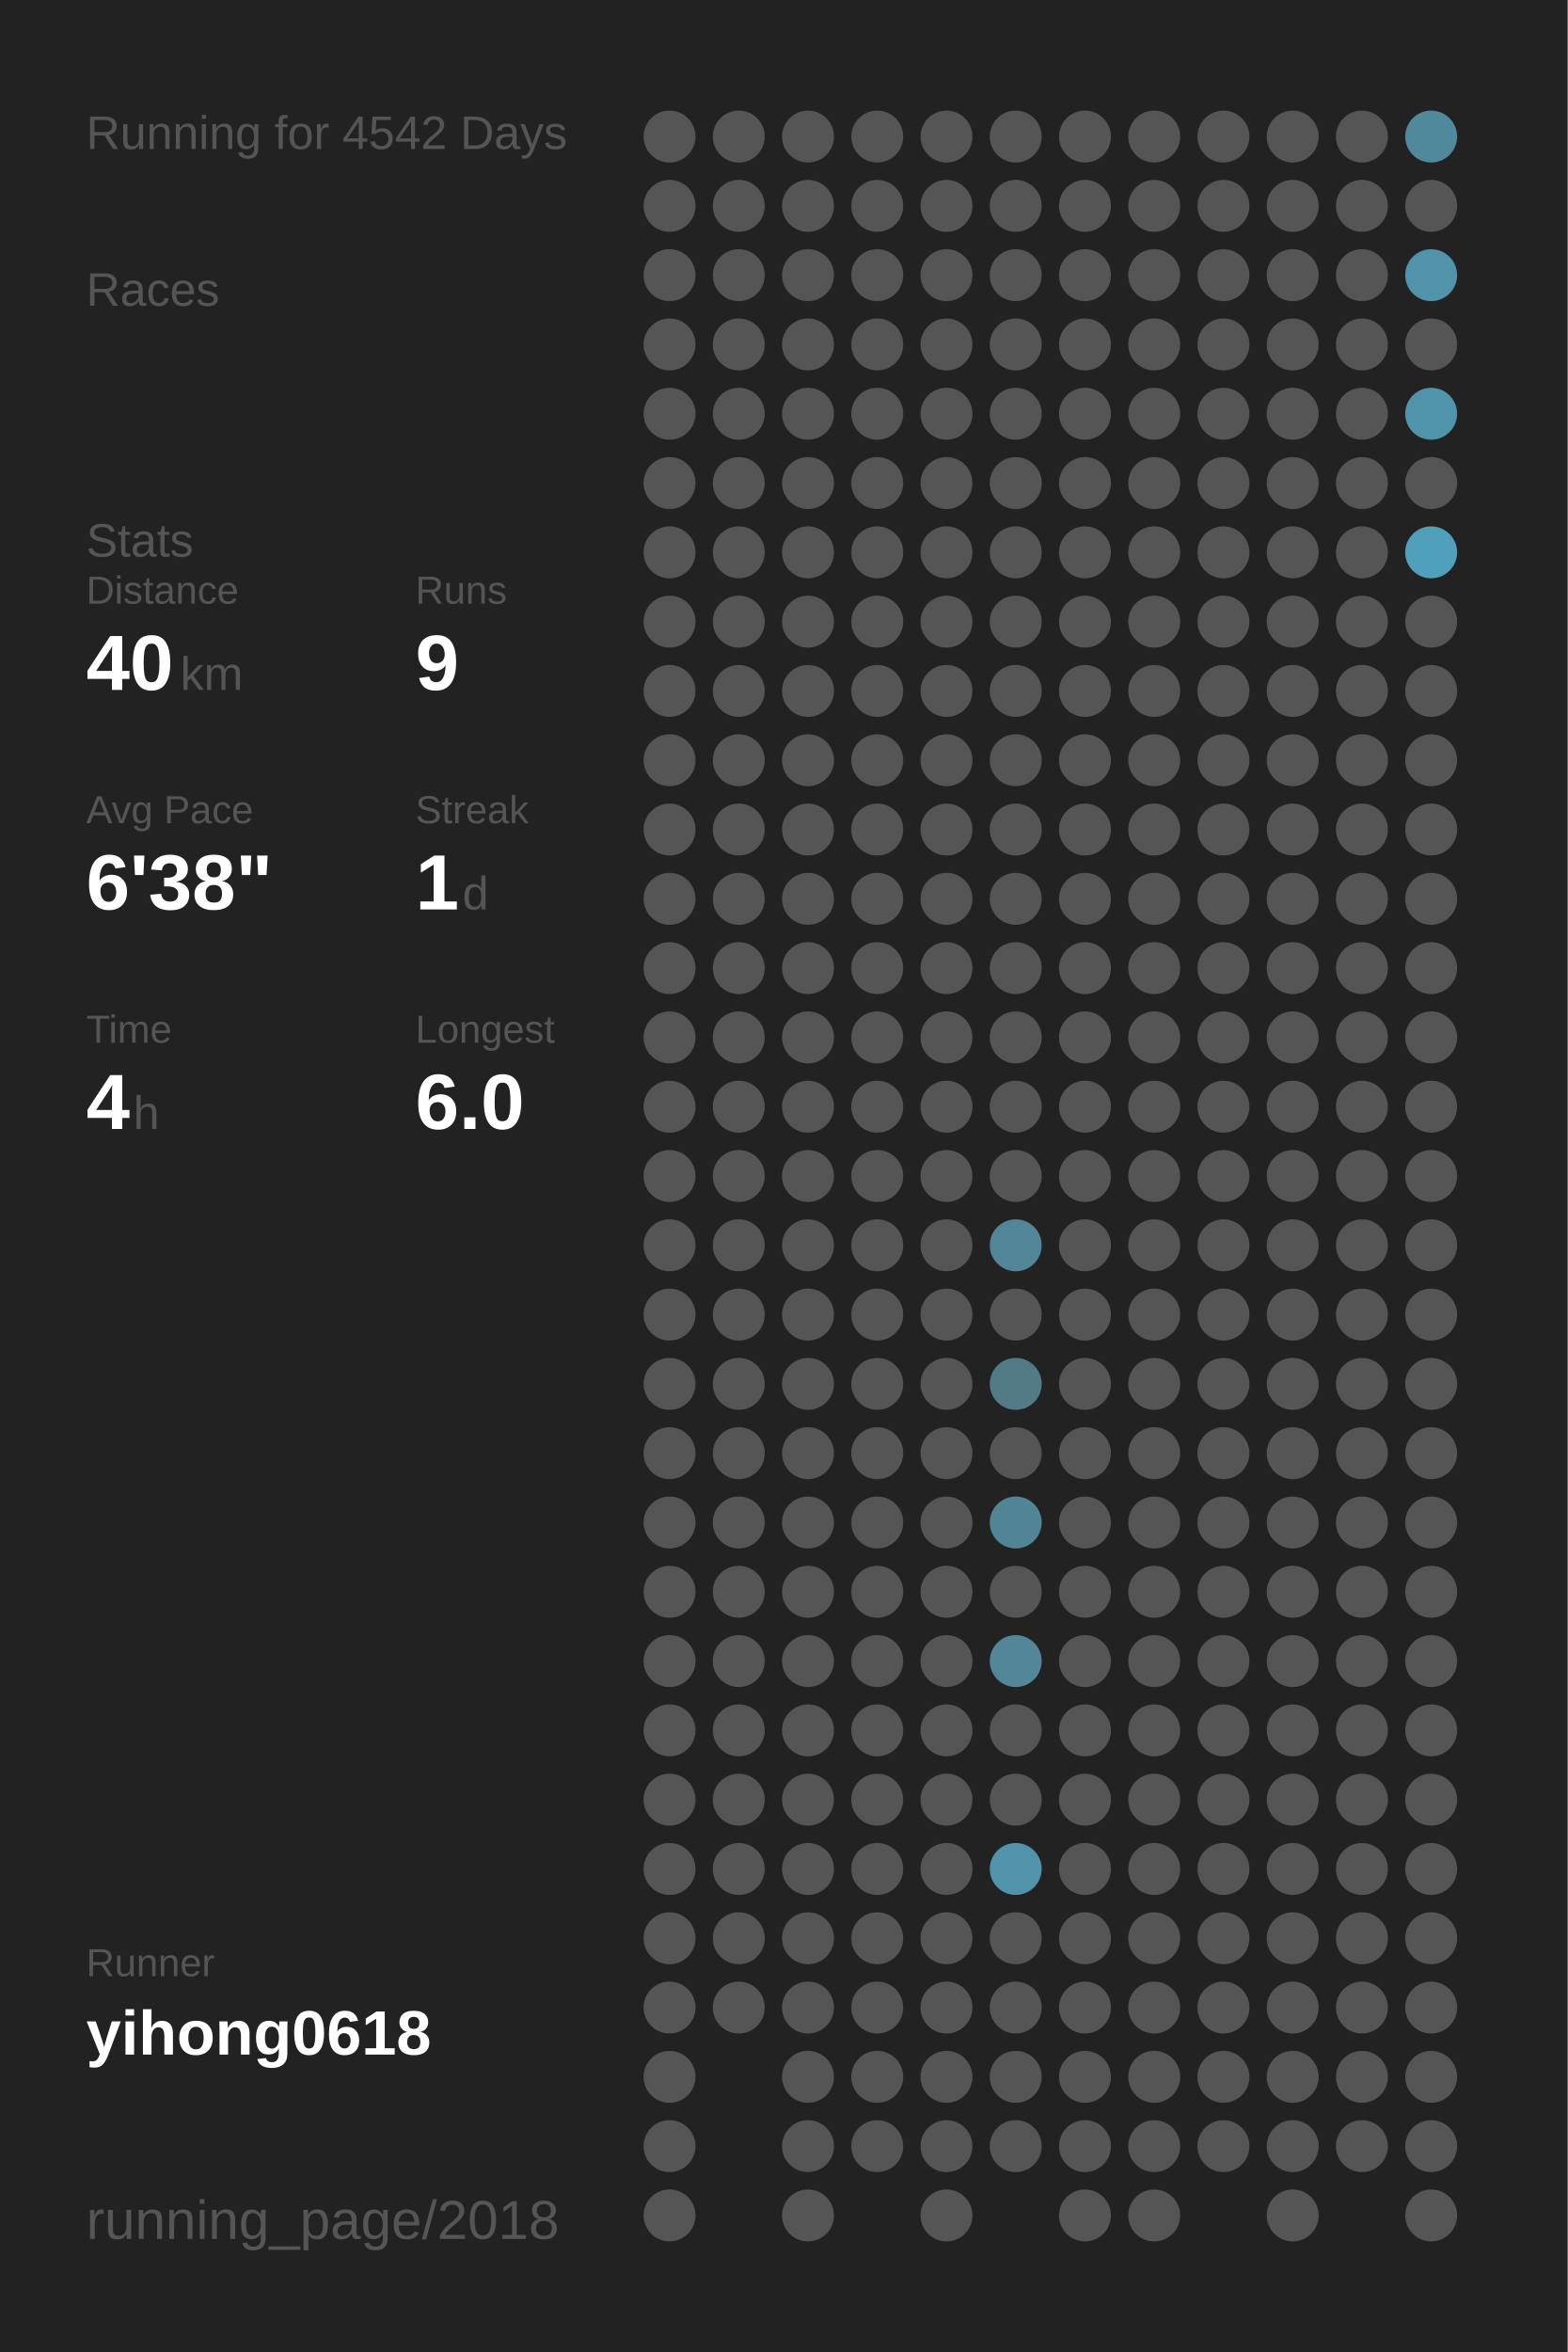
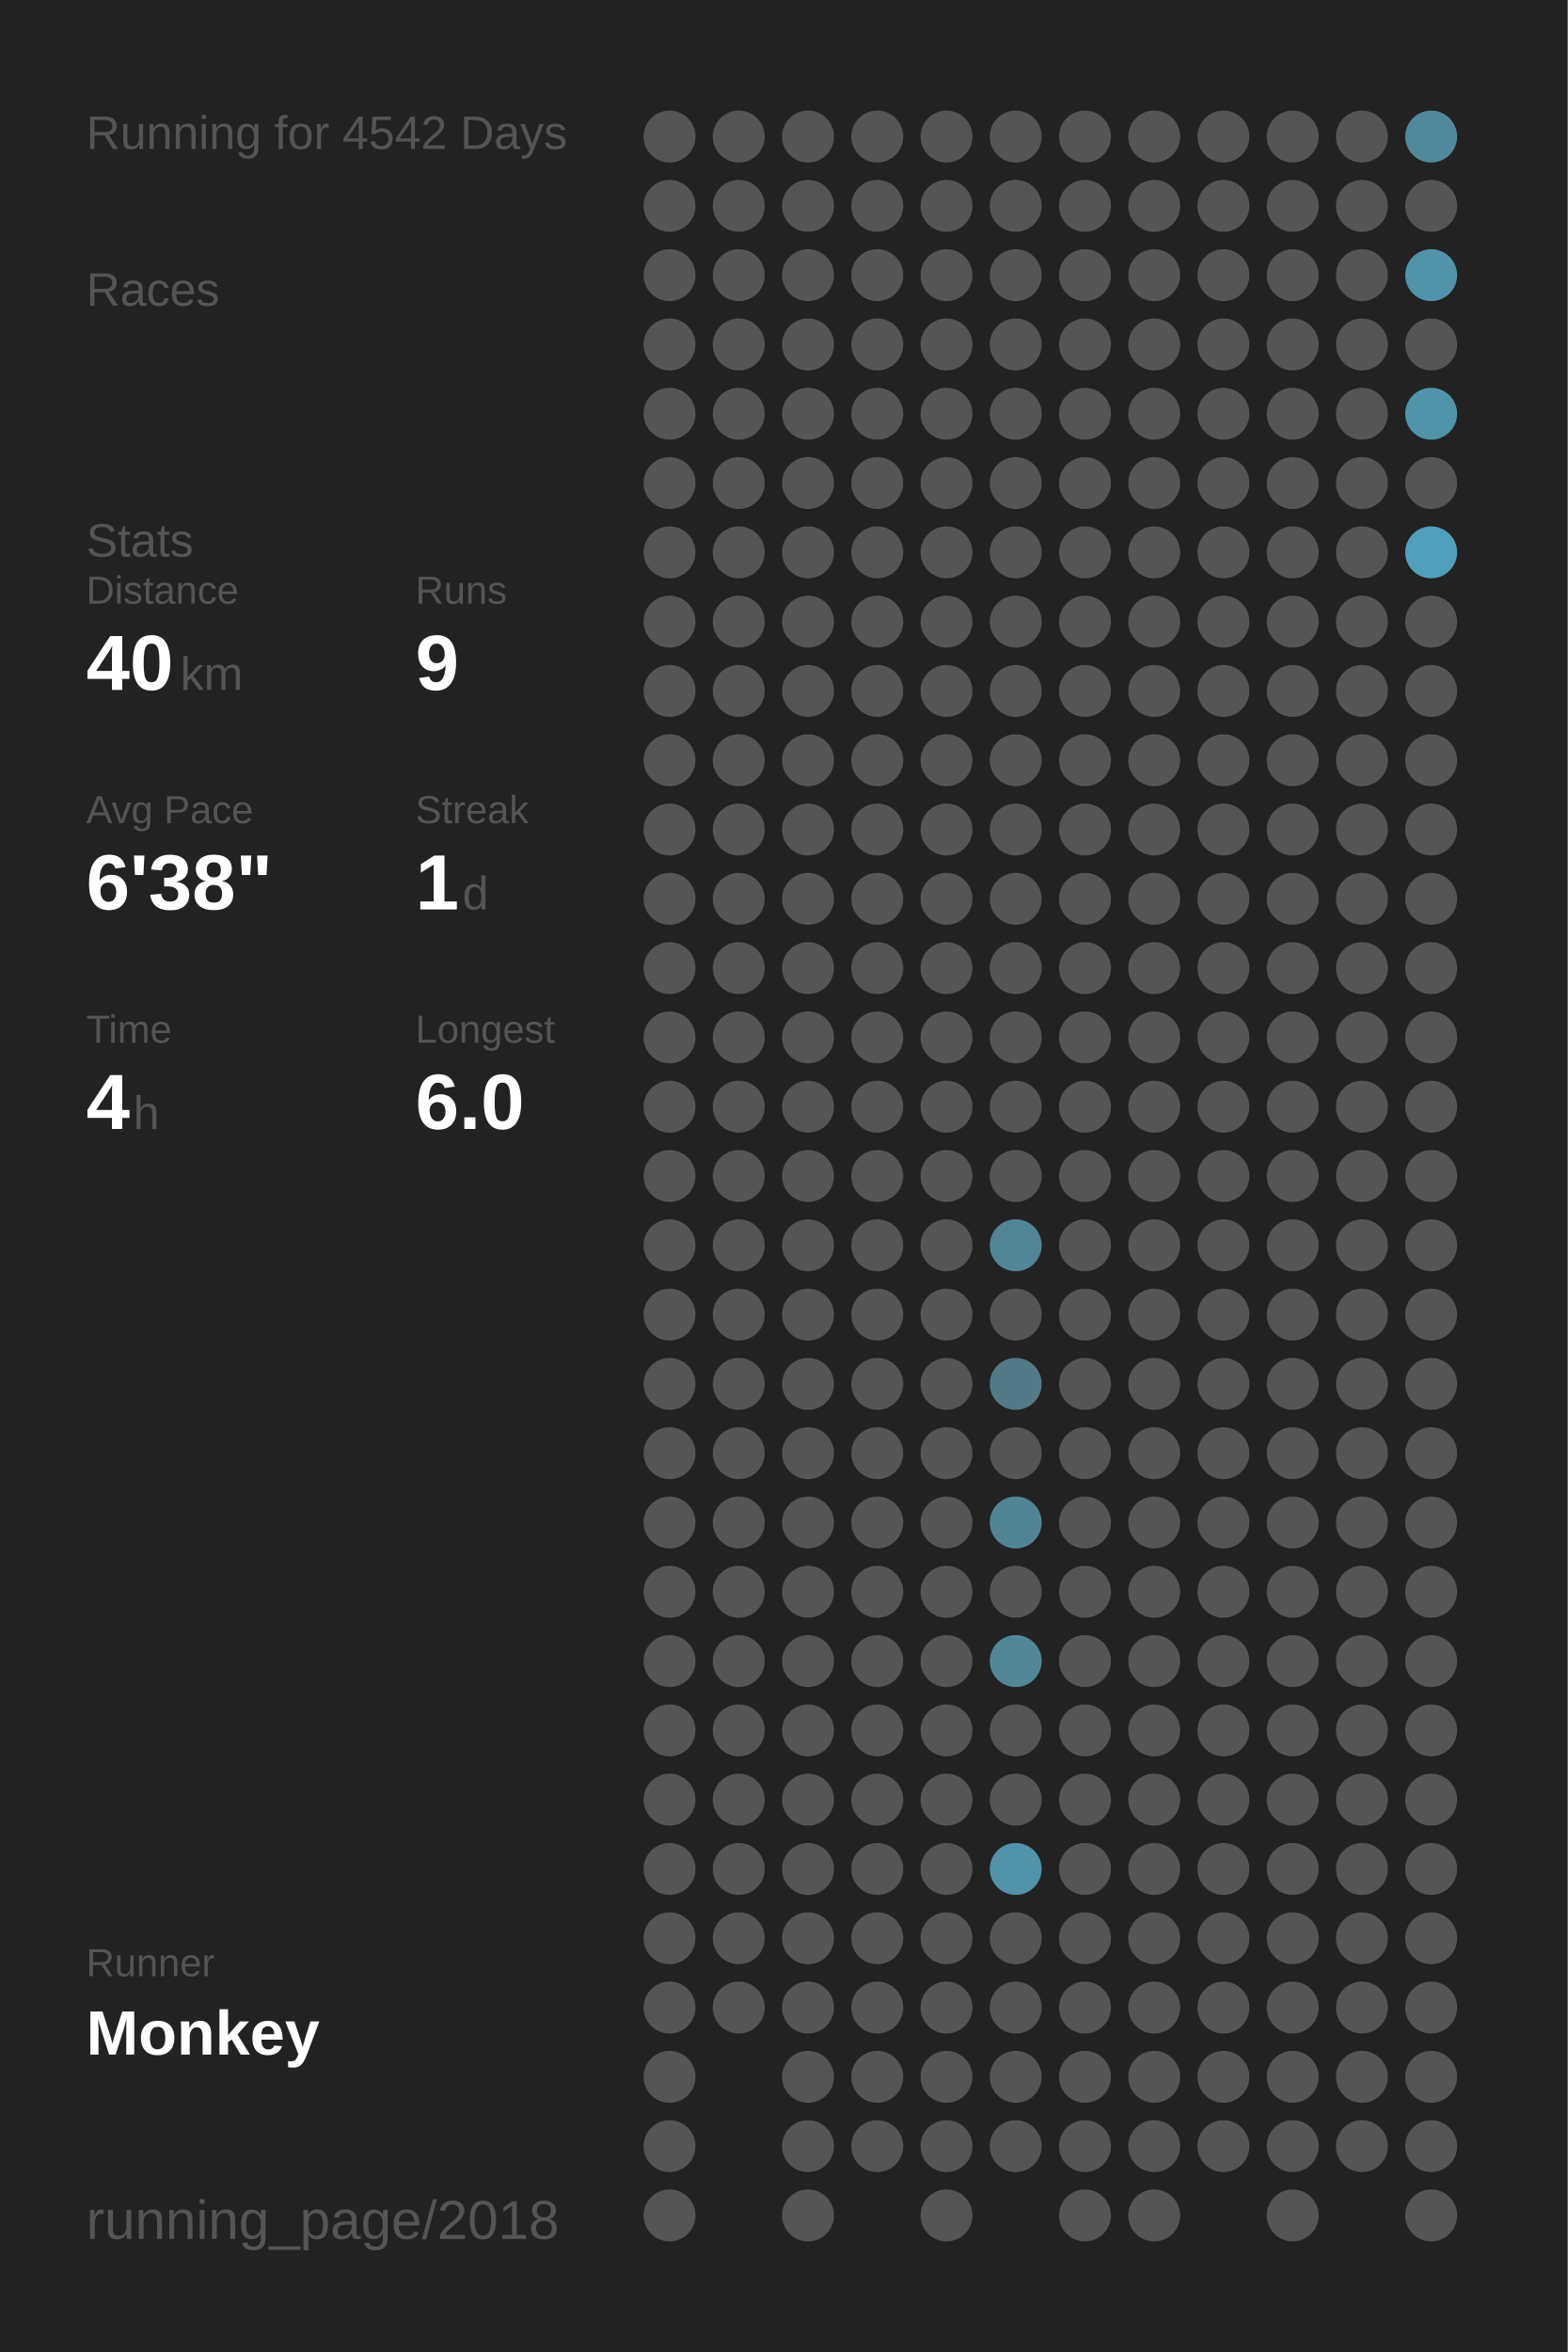
<svg xmlns="http://www.w3.org/2000/svg" baseProfile="full" height="300mm" version="1.1" viewBox="0,0,200,300" width="200mm">
  <defs />
  <rect fill="#222222" height="300" width="200" x="0" y="0" />
  <text fill="#555555" style="font-size:6px; font-family:Arial;" x="11" y="19">Running for 4542 Days</text>
  <text fill="#555555" style="font-size:6px; font-family:Arial;" x="11" y="39">Races</text>
  <text fill="#555555" style="font-size:6px; font-family:Arial;" x="11" y="71">Stats</text>
  <text fill="#555555" style="font-size:5px; font-family:Arial;" x="11" y="77">Distance</text>
  <text fill="#FFFFFF" style="font-size:10px; font-family:Arial; font-weight:bold;" x="11" y="88">40</text>
  <text fill="#555555" style="font-size:6px; font-family:Arial;" x="23" y="88">km</text>
  <text fill="#555555" style="font-size:5px; font-family:Arial;" x="53" y="77">Runs</text>
  <text fill="#FFFFFF" style="font-size:10px; font-family:Arial; font-weight:bold;" x="53" y="88">9</text>
  <text fill="#555555" style="font-size:5px; font-family:Arial;" x="11" y="105">Avg Pace</text>
  <text fill="#FFFFFF" style="font-size:10px; font-family:Arial; font-weight:bold;" x="11" y="116">6'38"</text>
  <text fill="#555555" style="font-size:5px; font-family:Arial;" x="53" y="105">Streak</text>
  <text fill="#FFFFFF" style="font-size:10px; font-family:Arial; font-weight:bold;" x="53" y="116">1</text>
  <text fill="#555555" style="font-size:6px; font-family:Arial;" x="59" y="116">d</text>
  <text fill="#555555" style="font-size:5px; font-family:Arial;" x="11" y="133">Time</text>
  <text fill="#FFFFFF" style="font-size:10px; font-family:Arial; font-weight:bold;" x="11" y="144">4</text>
  <text fill="#555555" style="font-size:6px; font-family:Arial;" x="17" y="144">h</text>
  <text fill="#555555" style="font-size:5px; font-family:Arial;" x="53" y="133">Longest</text>
  <text fill="#FFFFFF" style="font-size:10px; font-family:Arial; font-weight:bold;" x="53" y="144">6.0</text>
  <text fill="#555555" style="font-size:5px; font-family:Arial;" x="11" y="252.065">Runner</text>
-   <text fill="#FFFFFF" style="font-size:8px; font-family:Arial; font-weight:bold;" x="11" y="262.065">yihong0618</text>
+   <text fill="#FFFFFF" style="font-size:8px; font-family:Arial; font-weight:bold;" x="11" y="262.065">Monkey</text>
  <text fill="#555555" style="font-size:7px; font-family:Arial;" x="11" y="285.581">running_page/2018</text>
  <circle cx="85.417" cy="17.419" fill="#555555" r="3.312" />
  <circle cx="85.417" cy="26.258" fill="#555555" r="3.312" />
  <circle cx="85.417" cy="35.097" fill="#555555" r="3.312" />
  <circle cx="85.417" cy="43.935" fill="#555555" r="3.312" />
  <circle cx="85.417" cy="52.774" fill="#555555" r="3.312" />
  <circle cx="85.417" cy="61.613" fill="#555555" r="3.312" />
  <circle cx="85.417" cy="70.452" fill="#555555" r="3.312" />
  <circle cx="85.417" cy="79.29" fill="#555555" r="3.312" />
  <circle cx="85.417" cy="88.129" fill="#555555" r="3.312" />
  <circle cx="85.417" cy="96.968" fill="#555555" r="3.312" />
  <circle cx="85.417" cy="105.806" fill="#555555" r="3.312" />
  <circle cx="85.417" cy="114.645" fill="#555555" r="3.312" />
  <circle cx="85.417" cy="123.484" fill="#555555" r="3.312" />
  <circle cx="85.417" cy="132.323" fill="#555555" r="3.312" />
  <circle cx="85.417" cy="141.161" fill="#555555" r="3.312" />
  <circle cx="85.417" cy="150" fill="#555555" r="3.312" />
  <circle cx="85.417" cy="158.839" fill="#555555" r="3.312" />
  <circle cx="85.417" cy="167.677" fill="#555555" r="3.312" />
  <circle cx="85.417" cy="176.516" fill="#555555" r="3.312" />
  <circle cx="85.417" cy="185.355" fill="#555555" r="3.312" />
  <circle cx="85.417" cy="194.194" fill="#555555" r="3.312" />
  <circle cx="85.417" cy="203.032" fill="#555555" r="3.312" />
  <circle cx="85.417" cy="211.871" fill="#555555" r="3.312" />
  <circle cx="85.417" cy="220.71" fill="#555555" r="3.312" />
  <circle cx="85.417" cy="229.548" fill="#555555" r="3.312" />
  <circle cx="85.417" cy="238.387" fill="#555555" r="3.312" />
  <circle cx="85.417" cy="247.226" fill="#555555" r="3.312" />
  <circle cx="85.417" cy="256.065" fill="#555555" r="3.312" />
  <circle cx="85.417" cy="264.903" fill="#555555" r="3.312" />
  <circle cx="85.417" cy="273.742" fill="#555555" r="3.312" />
  <circle cx="85.417" cy="282.581" fill="#555555" r="3.312" />
  <circle cx="94.25" cy="17.419" fill="#555555" r="3.312" />
  <circle cx="94.25" cy="26.258" fill="#555555" r="3.312" />
  <circle cx="94.25" cy="35.097" fill="#555555" r="3.312" />
  <circle cx="94.25" cy="43.935" fill="#555555" r="3.312" />
  <circle cx="94.25" cy="52.774" fill="#555555" r="3.312" />
  <circle cx="94.25" cy="61.613" fill="#555555" r="3.312" />
  <circle cx="94.25" cy="70.452" fill="#555555" r="3.312" />
  <circle cx="94.25" cy="79.29" fill="#555555" r="3.312" />
  <circle cx="94.25" cy="88.129" fill="#555555" r="3.312" />
  <circle cx="94.25" cy="96.968" fill="#555555" r="3.312" />
  <circle cx="94.25" cy="105.806" fill="#555555" r="3.312" />
  <circle cx="94.25" cy="114.645" fill="#555555" r="3.312" />
  <circle cx="94.25" cy="123.484" fill="#555555" r="3.312" />
  <circle cx="94.25" cy="132.323" fill="#555555" r="3.312" />
  <circle cx="94.25" cy="141.161" fill="#555555" r="3.312" />
  <circle cx="94.25" cy="150" fill="#555555" r="3.312" />
  <circle cx="94.25" cy="158.839" fill="#555555" r="3.312" />
  <circle cx="94.25" cy="167.677" fill="#555555" r="3.312" />
  <circle cx="94.25" cy="176.516" fill="#555555" r="3.312" />
  <circle cx="94.25" cy="185.355" fill="#555555" r="3.312" />
  <circle cx="94.25" cy="194.194" fill="#555555" r="3.312" />
  <circle cx="94.25" cy="203.032" fill="#555555" r="3.312" />
  <circle cx="94.25" cy="211.871" fill="#555555" r="3.312" />
  <circle cx="94.25" cy="220.71" fill="#555555" r="3.312" />
  <circle cx="94.25" cy="229.548" fill="#555555" r="3.312" />
  <circle cx="94.25" cy="238.387" fill="#555555" r="3.312" />
  <circle cx="94.25" cy="247.226" fill="#555555" r="3.312" />
  <circle cx="94.25" cy="256.065" fill="#555555" r="3.312" />
  <circle cx="103.083" cy="17.419" fill="#555555" r="3.312" />
  <circle cx="103.083" cy="26.258" fill="#555555" r="3.312" />
  <circle cx="103.083" cy="35.097" fill="#555555" r="3.312" />
  <circle cx="103.083" cy="43.935" fill="#555555" r="3.312" />
  <circle cx="103.083" cy="52.774" fill="#555555" r="3.312" />
  <circle cx="103.083" cy="61.613" fill="#555555" r="3.312" />
  <circle cx="103.083" cy="70.452" fill="#555555" r="3.312" />
  <circle cx="103.083" cy="79.29" fill="#555555" r="3.312" />
  <circle cx="103.083" cy="88.129" fill="#555555" r="3.312" />
  <circle cx="103.083" cy="96.968" fill="#555555" r="3.312" />
  <circle cx="103.083" cy="105.806" fill="#555555" r="3.312" />
  <circle cx="103.083" cy="114.645" fill="#555555" r="3.312" />
  <circle cx="103.083" cy="123.484" fill="#555555" r="3.312" />
  <circle cx="103.083" cy="132.323" fill="#555555" r="3.312" />
  <circle cx="103.083" cy="141.161" fill="#555555" r="3.312" />
  <circle cx="103.083" cy="150" fill="#555555" r="3.312" />
  <circle cx="103.083" cy="158.839" fill="#555555" r="3.312" />
  <circle cx="103.083" cy="167.677" fill="#555555" r="3.312" />
  <circle cx="103.083" cy="176.516" fill="#555555" r="3.312" />
  <circle cx="103.083" cy="185.355" fill="#555555" r="3.312" />
  <circle cx="103.083" cy="194.194" fill="#555555" r="3.312" />
  <circle cx="103.083" cy="203.032" fill="#555555" r="3.312" />
  <circle cx="103.083" cy="211.871" fill="#555555" r="3.312" />
  <circle cx="103.083" cy="220.71" fill="#555555" r="3.312" />
  <circle cx="103.083" cy="229.548" fill="#555555" r="3.312" />
  <circle cx="103.083" cy="238.387" fill="#555555" r="3.312" />
  <circle cx="103.083" cy="247.226" fill="#555555" r="3.312" />
  <circle cx="103.083" cy="256.065" fill="#555555" r="3.312" />
  <circle cx="103.083" cy="264.903" fill="#555555" r="3.312" />
  <circle cx="103.083" cy="273.742" fill="#555555" r="3.312" />
  <circle cx="103.083" cy="282.581" fill="#555555" r="3.312" />
  <circle cx="111.917" cy="17.419" fill="#555555" r="3.312" />
  <circle cx="111.917" cy="26.258" fill="#555555" r="3.312" />
  <circle cx="111.917" cy="35.097" fill="#555555" r="3.312" />
  <circle cx="111.917" cy="43.935" fill="#555555" r="3.312" />
  <circle cx="111.917" cy="52.774" fill="#555555" r="3.312" />
  <circle cx="111.917" cy="61.613" fill="#555555" r="3.312" />
  <circle cx="111.917" cy="70.452" fill="#555555" r="3.312" />
  <circle cx="111.917" cy="79.29" fill="#555555" r="3.312" />
  <circle cx="111.917" cy="88.129" fill="#555555" r="3.312" />
  <circle cx="111.917" cy="96.968" fill="#555555" r="3.312" />
  <circle cx="111.917" cy="105.806" fill="#555555" r="3.312" />
  <circle cx="111.917" cy="114.645" fill="#555555" r="3.312" />
  <circle cx="111.917" cy="123.484" fill="#555555" r="3.312" />
  <circle cx="111.917" cy="132.323" fill="#555555" r="3.312" />
  <circle cx="111.917" cy="141.161" fill="#555555" r="3.312" />
  <circle cx="111.917" cy="150" fill="#555555" r="3.312" />
  <circle cx="111.917" cy="158.839" fill="#555555" r="3.312" />
  <circle cx="111.917" cy="167.677" fill="#555555" r="3.312" />
  <circle cx="111.917" cy="176.516" fill="#555555" r="3.312" />
  <circle cx="111.917" cy="185.355" fill="#555555" r="3.312" />
  <circle cx="111.917" cy="194.194" fill="#555555" r="3.312" />
  <circle cx="111.917" cy="203.032" fill="#555555" r="3.312" />
  <circle cx="111.917" cy="211.871" fill="#555555" r="3.312" />
  <circle cx="111.917" cy="220.71" fill="#555555" r="3.312" />
  <circle cx="111.917" cy="229.548" fill="#555555" r="3.312" />
  <circle cx="111.917" cy="238.387" fill="#555555" r="3.312" />
  <circle cx="111.917" cy="247.226" fill="#555555" r="3.312" />
  <circle cx="111.917" cy="256.065" fill="#555555" r="3.312" />
  <circle cx="111.917" cy="264.903" fill="#555555" r="3.312" />
  <circle cx="111.917" cy="273.742" fill="#555555" r="3.312" />
  <circle cx="120.75" cy="17.419" fill="#555555" r="3.312" />
  <circle cx="120.75" cy="26.258" fill="#555555" r="3.312" />
  <circle cx="120.75" cy="35.097" fill="#555555" r="3.312" />
  <circle cx="120.75" cy="43.935" fill="#555555" r="3.312" />
  <circle cx="120.75" cy="52.774" fill="#555555" r="3.312" />
  <circle cx="120.75" cy="61.613" fill="#555555" r="3.312" />
  <circle cx="120.75" cy="70.452" fill="#555555" r="3.312" />
  <circle cx="120.75" cy="79.29" fill="#555555" r="3.312" />
  <circle cx="120.75" cy="88.129" fill="#555555" r="3.312" />
  <circle cx="120.75" cy="96.968" fill="#555555" r="3.312" />
  <circle cx="120.75" cy="105.806" fill="#555555" r="3.312" />
  <circle cx="120.75" cy="114.645" fill="#555555" r="3.312" />
  <circle cx="120.75" cy="123.484" fill="#555555" r="3.312" />
  <circle cx="120.75" cy="132.323" fill="#555555" r="3.312" />
  <circle cx="120.75" cy="141.161" fill="#555555" r="3.312" />
  <circle cx="120.75" cy="150" fill="#555555" r="3.312" />
  <circle cx="120.75" cy="158.839" fill="#555555" r="3.312" />
  <circle cx="120.75" cy="167.677" fill="#555555" r="3.312" />
  <circle cx="120.75" cy="176.516" fill="#555555" r="3.312" />
  <circle cx="120.75" cy="185.355" fill="#555555" r="3.312" />
  <circle cx="120.75" cy="194.194" fill="#555555" r="3.312" />
  <circle cx="120.75" cy="203.032" fill="#555555" r="3.312" />
  <circle cx="120.75" cy="211.871" fill="#555555" r="3.312" />
  <circle cx="120.75" cy="220.71" fill="#555555" r="3.312" />
  <circle cx="120.75" cy="229.548" fill="#555555" r="3.312" />
  <circle cx="120.75" cy="238.387" fill="#555555" r="3.312" />
  <circle cx="120.75" cy="247.226" fill="#555555" r="3.312" />
  <circle cx="120.75" cy="256.065" fill="#555555" r="3.312" />
  <circle cx="120.75" cy="264.903" fill="#555555" r="3.312" />
  <circle cx="120.75" cy="273.742" fill="#555555" r="3.312" />
  <circle cx="120.75" cy="282.581" fill="#555555" r="3.312" />
  <circle cx="129.583" cy="17.419" fill="#555555" r="3.312" />
  <circle cx="129.583" cy="26.258" fill="#555555" r="3.312" />
  <circle cx="129.583" cy="35.097" fill="#555555" r="3.312" />
  <circle cx="129.583" cy="43.935" fill="#555555" r="3.312" />
  <circle cx="129.583" cy="52.774" fill="#555555" r="3.312" />
  <circle cx="129.583" cy="61.613" fill="#555555" r="3.312" />
  <circle cx="129.583" cy="70.452" fill="#555555" r="3.312" />
  <circle cx="129.583" cy="79.29" fill="#555555" r="3.312" />
  <circle cx="129.583" cy="88.129" fill="#555555" r="3.312" />
  <circle cx="129.583" cy="96.968" fill="#555555" r="3.312" />
  <circle cx="129.583" cy="105.806" fill="#555555" r="3.312" />
  <circle cx="129.583" cy="114.645" fill="#555555" r="3.312" />
  <circle cx="129.583" cy="123.484" fill="#555555" r="3.312" />
  <circle cx="129.583" cy="132.323" fill="#555555" r="3.312" />
  <circle cx="129.583" cy="141.161" fill="#555555" r="3.312" />
  <circle cx="129.583" cy="150" fill="#555555" r="3.312" />
  <circle cx="129.583" cy="158.839" fill="#518597" r="3.312" />
  <circle cx="129.583" cy="167.677" fill="#555555" r="3.312" />
  <circle cx="129.583" cy="176.516" fill="#527a87" r="3.312" />
  <circle cx="129.583" cy="185.355" fill="#555555" r="3.312" />
  <circle cx="129.583" cy="194.194" fill="#518596" r="3.312" />
  <circle cx="129.583" cy="203.032" fill="#555555" r="3.312" />
  <circle cx="129.583" cy="211.871" fill="#518799" r="3.312" />
  <circle cx="129.583" cy="220.71" fill="#555555" r="3.312" />
  <circle cx="129.583" cy="229.548" fill="#555555" r="3.312" />
  <circle cx="129.583" cy="238.387" fill="#5093aa" r="3.312" />
  <circle cx="129.583" cy="247.226" fill="#555555" r="3.312" />
  <circle cx="129.583" cy="256.065" fill="#555555" r="3.312" />
  <circle cx="129.583" cy="264.903" fill="#555555" r="3.312" />
  <circle cx="129.583" cy="273.742" fill="#555555" r="3.312" />
  <circle cx="138.417" cy="17.419" fill="#555555" r="3.312" />
  <circle cx="138.417" cy="26.258" fill="#555555" r="3.312" />
  <circle cx="138.417" cy="35.097" fill="#555555" r="3.312" />
  <circle cx="138.417" cy="43.935" fill="#555555" r="3.312" />
  <circle cx="138.417" cy="52.774" fill="#555555" r="3.312" />
  <circle cx="138.417" cy="61.613" fill="#555555" r="3.312" />
  <circle cx="138.417" cy="70.452" fill="#555555" r="3.312" />
  <circle cx="138.417" cy="79.29" fill="#555555" r="3.312" />
  <circle cx="138.417" cy="88.129" fill="#555555" r="3.312" />
  <circle cx="138.417" cy="96.968" fill="#555555" r="3.312" />
  <circle cx="138.417" cy="105.806" fill="#555555" r="3.312" />
  <circle cx="138.417" cy="114.645" fill="#555555" r="3.312" />
  <circle cx="138.417" cy="123.484" fill="#555555" r="3.312" />
  <circle cx="138.417" cy="132.323" fill="#555555" r="3.312" />
  <circle cx="138.417" cy="141.161" fill="#555555" r="3.312" />
  <circle cx="138.417" cy="150" fill="#555555" r="3.312" />
  <circle cx="138.417" cy="158.839" fill="#555555" r="3.312" />
  <circle cx="138.417" cy="167.677" fill="#555555" r="3.312" />
  <circle cx="138.417" cy="176.516" fill="#555555" r="3.312" />
  <circle cx="138.417" cy="185.355" fill="#555555" r="3.312" />
  <circle cx="138.417" cy="194.194" fill="#555555" r="3.312" />
  <circle cx="138.417" cy="203.032" fill="#555555" r="3.312" />
  <circle cx="138.417" cy="211.871" fill="#555555" r="3.312" />
  <circle cx="138.417" cy="220.71" fill="#555555" r="3.312" />
  <circle cx="138.417" cy="229.548" fill="#555555" r="3.312" />
  <circle cx="138.417" cy="238.387" fill="#555555" r="3.312" />
  <circle cx="138.417" cy="247.226" fill="#555555" r="3.312" />
  <circle cx="138.417" cy="256.065" fill="#555555" r="3.312" />
  <circle cx="138.417" cy="264.903" fill="#555555" r="3.312" />
  <circle cx="138.417" cy="273.742" fill="#555555" r="3.312" />
  <circle cx="138.417" cy="282.581" fill="#555555" r="3.312" />
  <circle cx="147.25" cy="17.419" fill="#555555" r="3.312" />
  <circle cx="147.25" cy="26.258" fill="#555555" r="3.312" />
  <circle cx="147.25" cy="35.097" fill="#555555" r="3.312" />
  <circle cx="147.25" cy="43.935" fill="#555555" r="3.312" />
  <circle cx="147.25" cy="52.774" fill="#555555" r="3.312" />
  <circle cx="147.25" cy="61.613" fill="#555555" r="3.312" />
  <circle cx="147.25" cy="70.452" fill="#555555" r="3.312" />
  <circle cx="147.25" cy="79.29" fill="#555555" r="3.312" />
  <circle cx="147.25" cy="88.129" fill="#555555" r="3.312" />
  <circle cx="147.25" cy="96.968" fill="#555555" r="3.312" />
  <circle cx="147.25" cy="105.806" fill="#555555" r="3.312" />
  <circle cx="147.25" cy="114.645" fill="#555555" r="3.312" />
  <circle cx="147.25" cy="123.484" fill="#555555" r="3.312" />
  <circle cx="147.25" cy="132.323" fill="#555555" r="3.312" />
  <circle cx="147.25" cy="141.161" fill="#555555" r="3.312" />
  <circle cx="147.25" cy="150" fill="#555555" r="3.312" />
  <circle cx="147.25" cy="158.839" fill="#555555" r="3.312" />
  <circle cx="147.25" cy="167.677" fill="#555555" r="3.312" />
  <circle cx="147.25" cy="176.516" fill="#555555" r="3.312" />
  <circle cx="147.25" cy="185.355" fill="#555555" r="3.312" />
  <circle cx="147.25" cy="194.194" fill="#555555" r="3.312" />
  <circle cx="147.25" cy="203.032" fill="#555555" r="3.312" />
  <circle cx="147.25" cy="211.871" fill="#555555" r="3.312" />
  <circle cx="147.25" cy="220.71" fill="#555555" r="3.312" />
  <circle cx="147.25" cy="229.548" fill="#555555" r="3.312" />
  <circle cx="147.25" cy="238.387" fill="#555555" r="3.312" />
  <circle cx="147.25" cy="247.226" fill="#555555" r="3.312" />
  <circle cx="147.25" cy="256.065" fill="#555555" r="3.312" />
  <circle cx="147.25" cy="264.903" fill="#555555" r="3.312" />
  <circle cx="147.25" cy="273.742" fill="#555555" r="3.312" />
  <circle cx="147.25" cy="282.581" fill="#555555" r="3.312" />
  <circle cx="156.083" cy="17.419" fill="#555555" r="3.312" />
  <circle cx="156.083" cy="26.258" fill="#555555" r="3.312" />
  <circle cx="156.083" cy="35.097" fill="#555555" r="3.312" />
  <circle cx="156.083" cy="43.935" fill="#555555" r="3.312" />
  <circle cx="156.083" cy="52.774" fill="#555555" r="3.312" />
  <circle cx="156.083" cy="61.613" fill="#555555" r="3.312" />
  <circle cx="156.083" cy="70.452" fill="#555555" r="3.312" />
  <circle cx="156.083" cy="79.29" fill="#555555" r="3.312" />
  <circle cx="156.083" cy="88.129" fill="#555555" r="3.312" />
  <circle cx="156.083" cy="96.968" fill="#555555" r="3.312" />
  <circle cx="156.083" cy="105.806" fill="#555555" r="3.312" />
  <circle cx="156.083" cy="114.645" fill="#555555" r="3.312" />
  <circle cx="156.083" cy="123.484" fill="#555555" r="3.312" />
  <circle cx="156.083" cy="132.323" fill="#555555" r="3.312" />
  <circle cx="156.083" cy="141.161" fill="#555555" r="3.312" />
  <circle cx="156.083" cy="150" fill="#555555" r="3.312" />
  <circle cx="156.083" cy="158.839" fill="#555555" r="3.312" />
  <circle cx="156.083" cy="167.677" fill="#555555" r="3.312" />
  <circle cx="156.083" cy="176.516" fill="#555555" r="3.312" />
  <circle cx="156.083" cy="185.355" fill="#555555" r="3.312" />
  <circle cx="156.083" cy="194.194" fill="#555555" r="3.312" />
  <circle cx="156.083" cy="203.032" fill="#555555" r="3.312" />
  <circle cx="156.083" cy="211.871" fill="#555555" r="3.312" />
  <circle cx="156.083" cy="220.71" fill="#555555" r="3.312" />
  <circle cx="156.083" cy="229.548" fill="#555555" r="3.312" />
  <circle cx="156.083" cy="238.387" fill="#555555" r="3.312" />
  <circle cx="156.083" cy="247.226" fill="#555555" r="3.312" />
  <circle cx="156.083" cy="256.065" fill="#555555" r="3.312" />
  <circle cx="156.083" cy="264.903" fill="#555555" r="3.312" />
  <circle cx="156.083" cy="273.742" fill="#555555" r="3.312" />
  <circle cx="164.917" cy="17.419" fill="#555555" r="3.312" />
  <circle cx="164.917" cy="26.258" fill="#555555" r="3.312" />
  <circle cx="164.917" cy="35.097" fill="#555555" r="3.312" />
  <circle cx="164.917" cy="43.935" fill="#555555" r="3.312" />
  <circle cx="164.917" cy="52.774" fill="#555555" r="3.312" />
  <circle cx="164.917" cy="61.613" fill="#555555" r="3.312" />
  <circle cx="164.917" cy="70.452" fill="#555555" r="3.312" />
  <circle cx="164.917" cy="79.29" fill="#555555" r="3.312" />
  <circle cx="164.917" cy="88.129" fill="#555555" r="3.312" />
  <circle cx="164.917" cy="96.968" fill="#555555" r="3.312" />
  <circle cx="164.917" cy="105.806" fill="#555555" r="3.312" />
  <circle cx="164.917" cy="114.645" fill="#555555" r="3.312" />
  <circle cx="164.917" cy="123.484" fill="#555555" r="3.312" />
  <circle cx="164.917" cy="132.323" fill="#555555" r="3.312" />
  <circle cx="164.917" cy="141.161" fill="#555555" r="3.312" />
  <circle cx="164.917" cy="150" fill="#555555" r="3.312" />
  <circle cx="164.917" cy="158.839" fill="#555555" r="3.312" />
  <circle cx="164.917" cy="167.677" fill="#555555" r="3.312" />
  <circle cx="164.917" cy="176.516" fill="#555555" r="3.312" />
  <circle cx="164.917" cy="185.355" fill="#555555" r="3.312" />
  <circle cx="164.917" cy="194.194" fill="#555555" r="3.312" />
  <circle cx="164.917" cy="203.032" fill="#555555" r="3.312" />
  <circle cx="164.917" cy="211.871" fill="#555555" r="3.312" />
  <circle cx="164.917" cy="220.71" fill="#555555" r="3.312" />
  <circle cx="164.917" cy="229.548" fill="#555555" r="3.312" />
  <circle cx="164.917" cy="238.387" fill="#555555" r="3.312" />
  <circle cx="164.917" cy="247.226" fill="#555555" r="3.312" />
  <circle cx="164.917" cy="256.065" fill="#555555" r="3.312" />
  <circle cx="164.917" cy="264.903" fill="#555555" r="3.312" />
  <circle cx="164.917" cy="273.742" fill="#555555" r="3.312" />
  <circle cx="164.917" cy="282.581" fill="#555555" r="3.312" />
  <circle cx="173.75" cy="17.419" fill="#555555" r="3.312" />
  <circle cx="173.75" cy="26.258" fill="#555555" r="3.312" />
  <circle cx="173.75" cy="35.097" fill="#555555" r="3.312" />
  <circle cx="173.75" cy="43.935" fill="#555555" r="3.312" />
  <circle cx="173.75" cy="52.774" fill="#555555" r="3.312" />
  <circle cx="173.75" cy="61.613" fill="#555555" r="3.312" />
  <circle cx="173.75" cy="70.452" fill="#555555" r="3.312" />
  <circle cx="173.75" cy="79.29" fill="#555555" r="3.312" />
  <circle cx="173.75" cy="88.129" fill="#555555" r="3.312" />
  <circle cx="173.75" cy="96.968" fill="#555555" r="3.312" />
  <circle cx="173.75" cy="105.806" fill="#555555" r="3.312" />
  <circle cx="173.75" cy="114.645" fill="#555555" r="3.312" />
  <circle cx="173.75" cy="123.484" fill="#555555" r="3.312" />
  <circle cx="173.75" cy="132.323" fill="#555555" r="3.312" />
  <circle cx="173.75" cy="141.161" fill="#555555" r="3.312" />
  <circle cx="173.75" cy="150" fill="#555555" r="3.312" />
  <circle cx="173.75" cy="158.839" fill="#555555" r="3.312" />
  <circle cx="173.75" cy="167.677" fill="#555555" r="3.312" />
  <circle cx="173.75" cy="176.516" fill="#555555" r="3.312" />
  <circle cx="173.75" cy="185.355" fill="#555555" r="3.312" />
  <circle cx="173.75" cy="194.194" fill="#555555" r="3.312" />
  <circle cx="173.75" cy="203.032" fill="#555555" r="3.312" />
  <circle cx="173.75" cy="211.871" fill="#555555" r="3.312" />
  <circle cx="173.75" cy="220.71" fill="#555555" r="3.312" />
  <circle cx="173.75" cy="229.548" fill="#555555" r="3.312" />
  <circle cx="173.75" cy="238.387" fill="#555555" r="3.312" />
  <circle cx="173.75" cy="247.226" fill="#555555" r="3.312" />
  <circle cx="173.75" cy="256.065" fill="#555555" r="3.312" />
  <circle cx="173.75" cy="264.903" fill="#555555" r="3.312" />
  <circle cx="173.75" cy="273.742" fill="#555555" r="3.312" />
  <circle cx="182.583" cy="17.419" fill="#51899c" r="3.312" />
  <circle cx="182.583" cy="26.258" fill="#555555" r="3.312" />
  <circle cx="182.583" cy="35.097" fill="#5093aa" r="3.312" />
  <circle cx="182.583" cy="43.935" fill="#555555" r="3.312" />
  <circle cx="182.583" cy="52.774" fill="#5094ab" r="3.312" />
  <circle cx="182.583" cy="61.613" fill="#555555" r="3.312" />
  <circle cx="182.583" cy="70.452" fill="#50a0bb" r="3.312" />
  <circle cx="182.583" cy="79.29" fill="#555555" r="3.312" />
  <circle cx="182.583" cy="88.129" fill="#555555" r="3.312" />
  <circle cx="182.583" cy="96.968" fill="#555555" r="3.312" />
  <circle cx="182.583" cy="105.806" fill="#555555" r="3.312" />
  <circle cx="182.583" cy="114.645" fill="#555555" r="3.312" />
  <circle cx="182.583" cy="123.484" fill="#555555" r="3.312" />
  <circle cx="182.583" cy="132.323" fill="#555555" r="3.312" />
  <circle cx="182.583" cy="141.161" fill="#555555" r="3.312" />
  <circle cx="182.583" cy="150" fill="#555555" r="3.312" />
  <circle cx="182.583" cy="158.839" fill="#555555" r="3.312" />
  <circle cx="182.583" cy="167.677" fill="#555555" r="3.312" />
  <circle cx="182.583" cy="176.516" fill="#555555" r="3.312" />
  <circle cx="182.583" cy="185.355" fill="#555555" r="3.312" />
  <circle cx="182.583" cy="194.194" fill="#555555" r="3.312" />
  <circle cx="182.583" cy="203.032" fill="#555555" r="3.312" />
  <circle cx="182.583" cy="211.871" fill="#555555" r="3.312" />
  <circle cx="182.583" cy="220.71" fill="#555555" r="3.312" />
  <circle cx="182.583" cy="229.548" fill="#555555" r="3.312" />
  <circle cx="182.583" cy="238.387" fill="#555555" r="3.312" />
  <circle cx="182.583" cy="247.226" fill="#555555" r="3.312" />
  <circle cx="182.583" cy="256.065" fill="#555555" r="3.312" />
  <circle cx="182.583" cy="264.903" fill="#555555" r="3.312" />
  <circle cx="182.583" cy="273.742" fill="#555555" r="3.312" />
  <circle cx="182.583" cy="282.581" fill="#555555" r="3.312" />
</svg>
